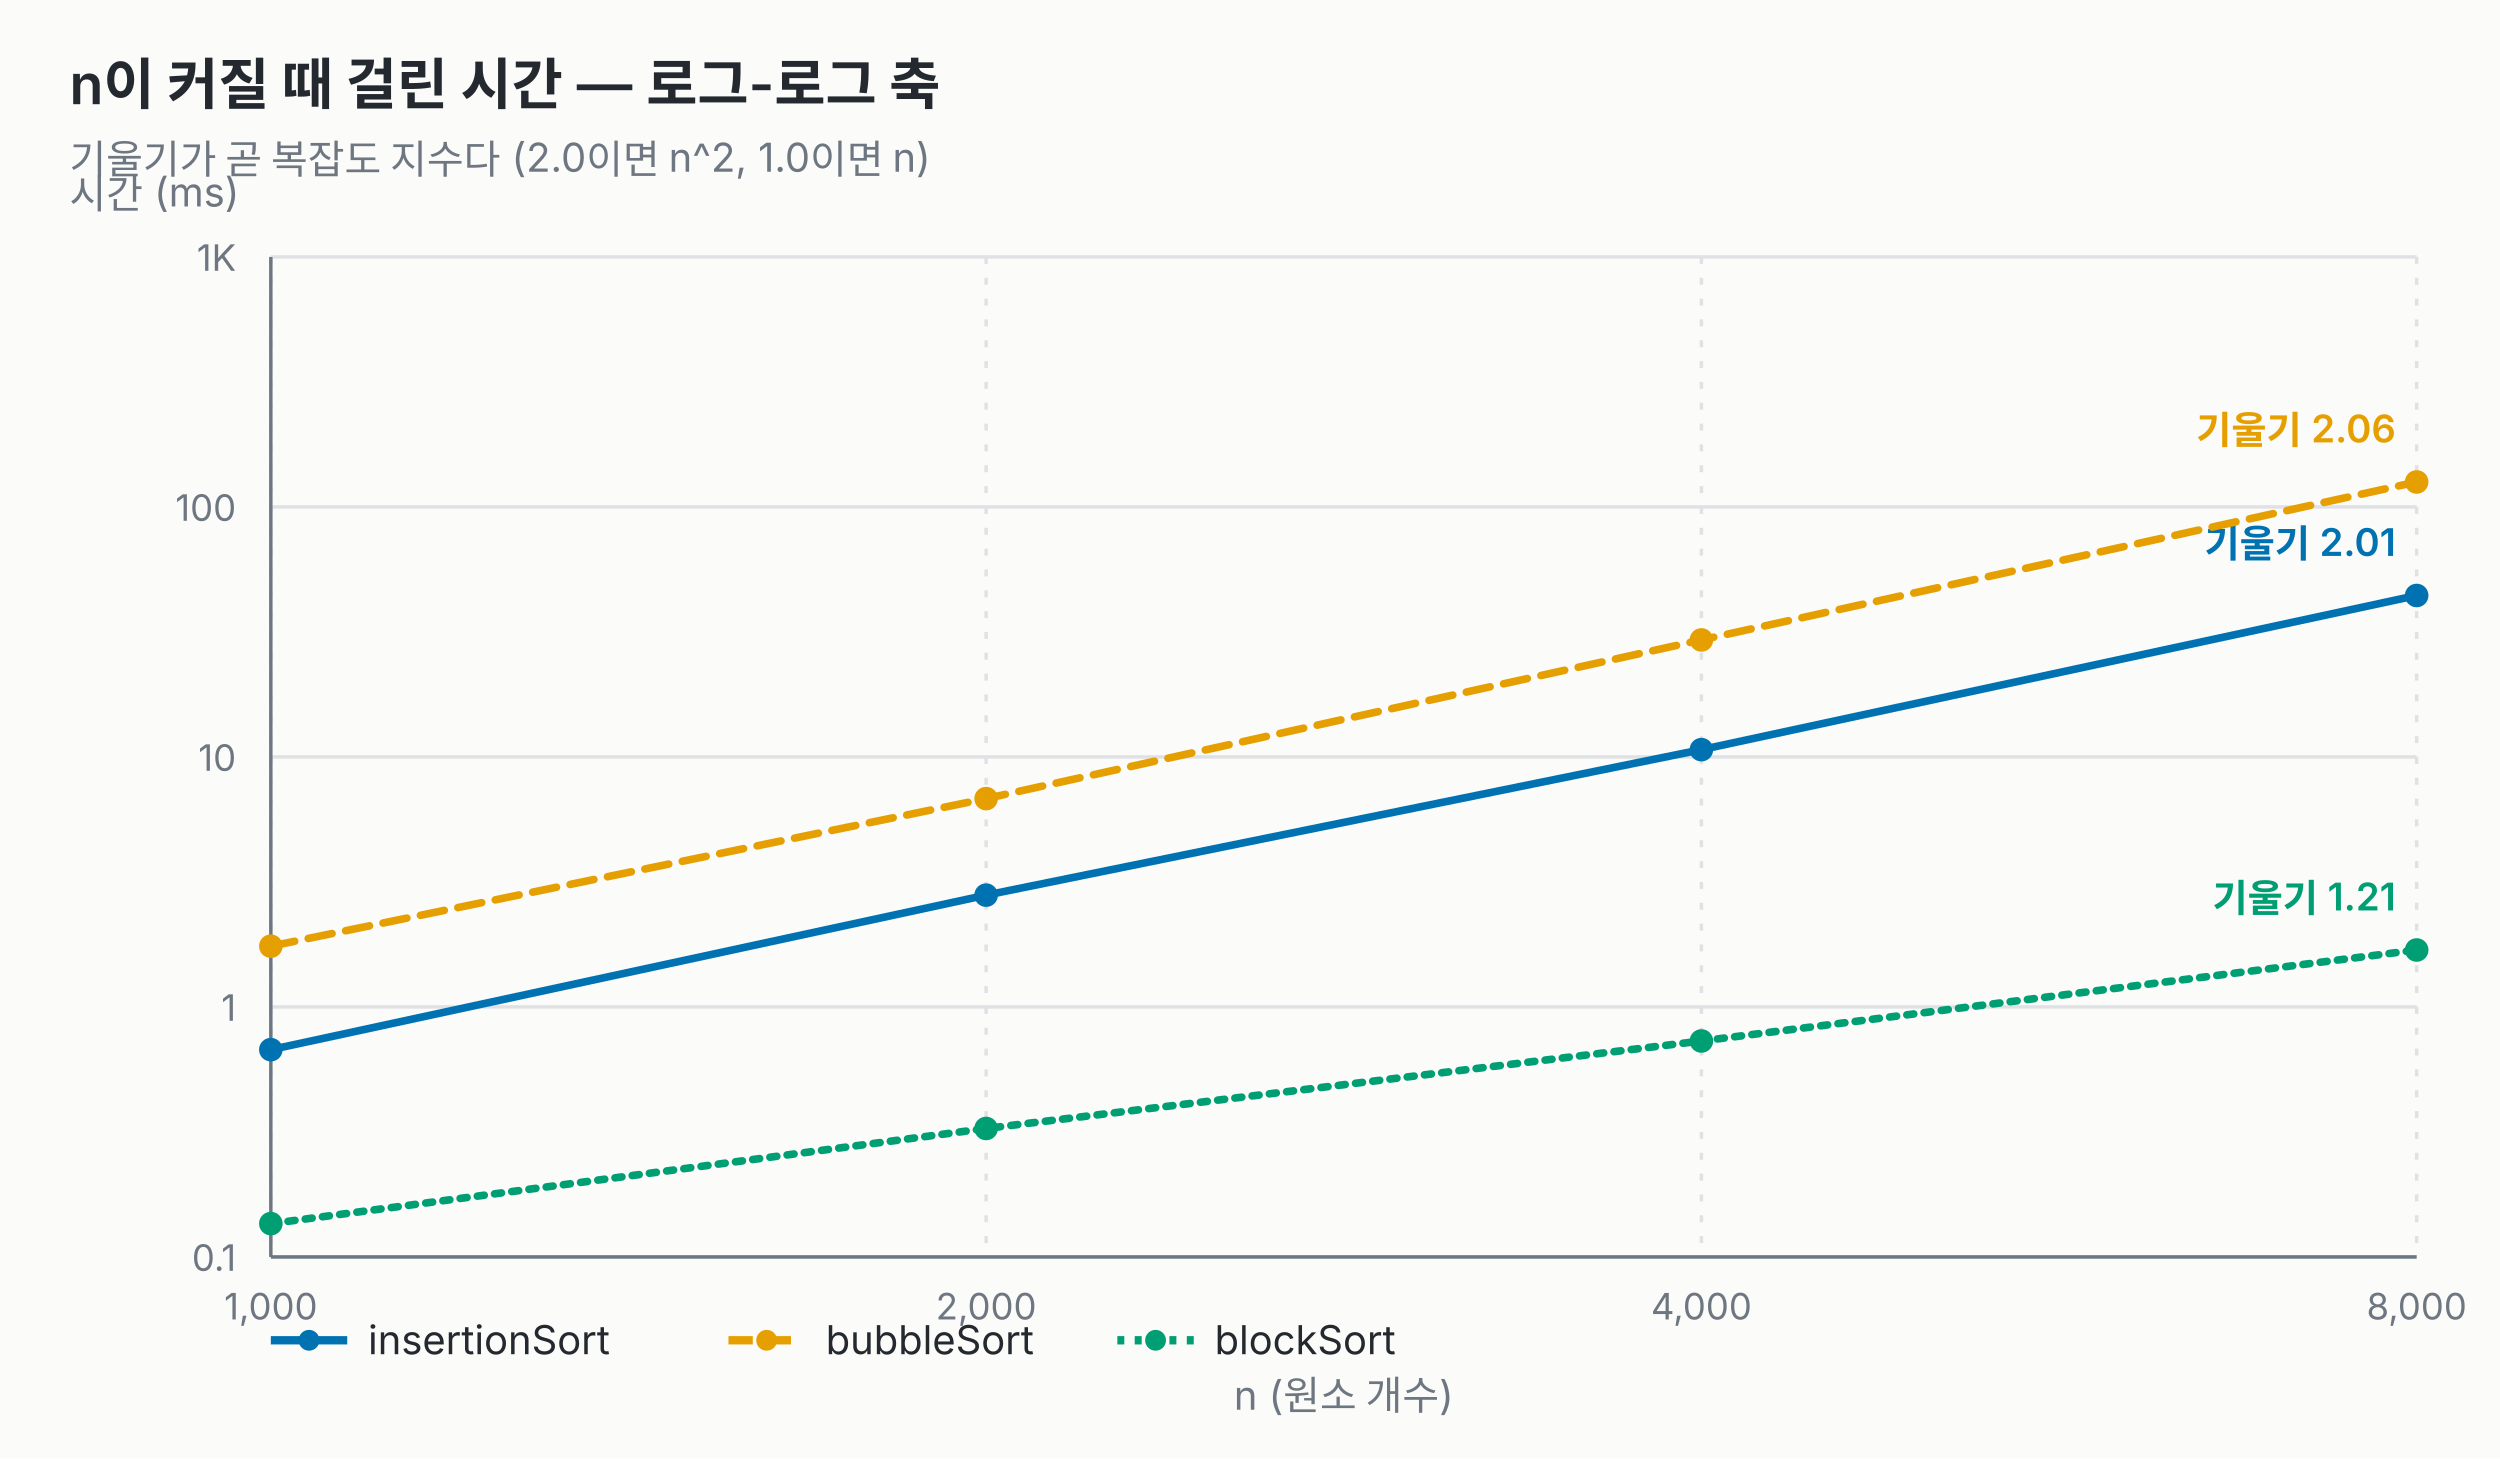
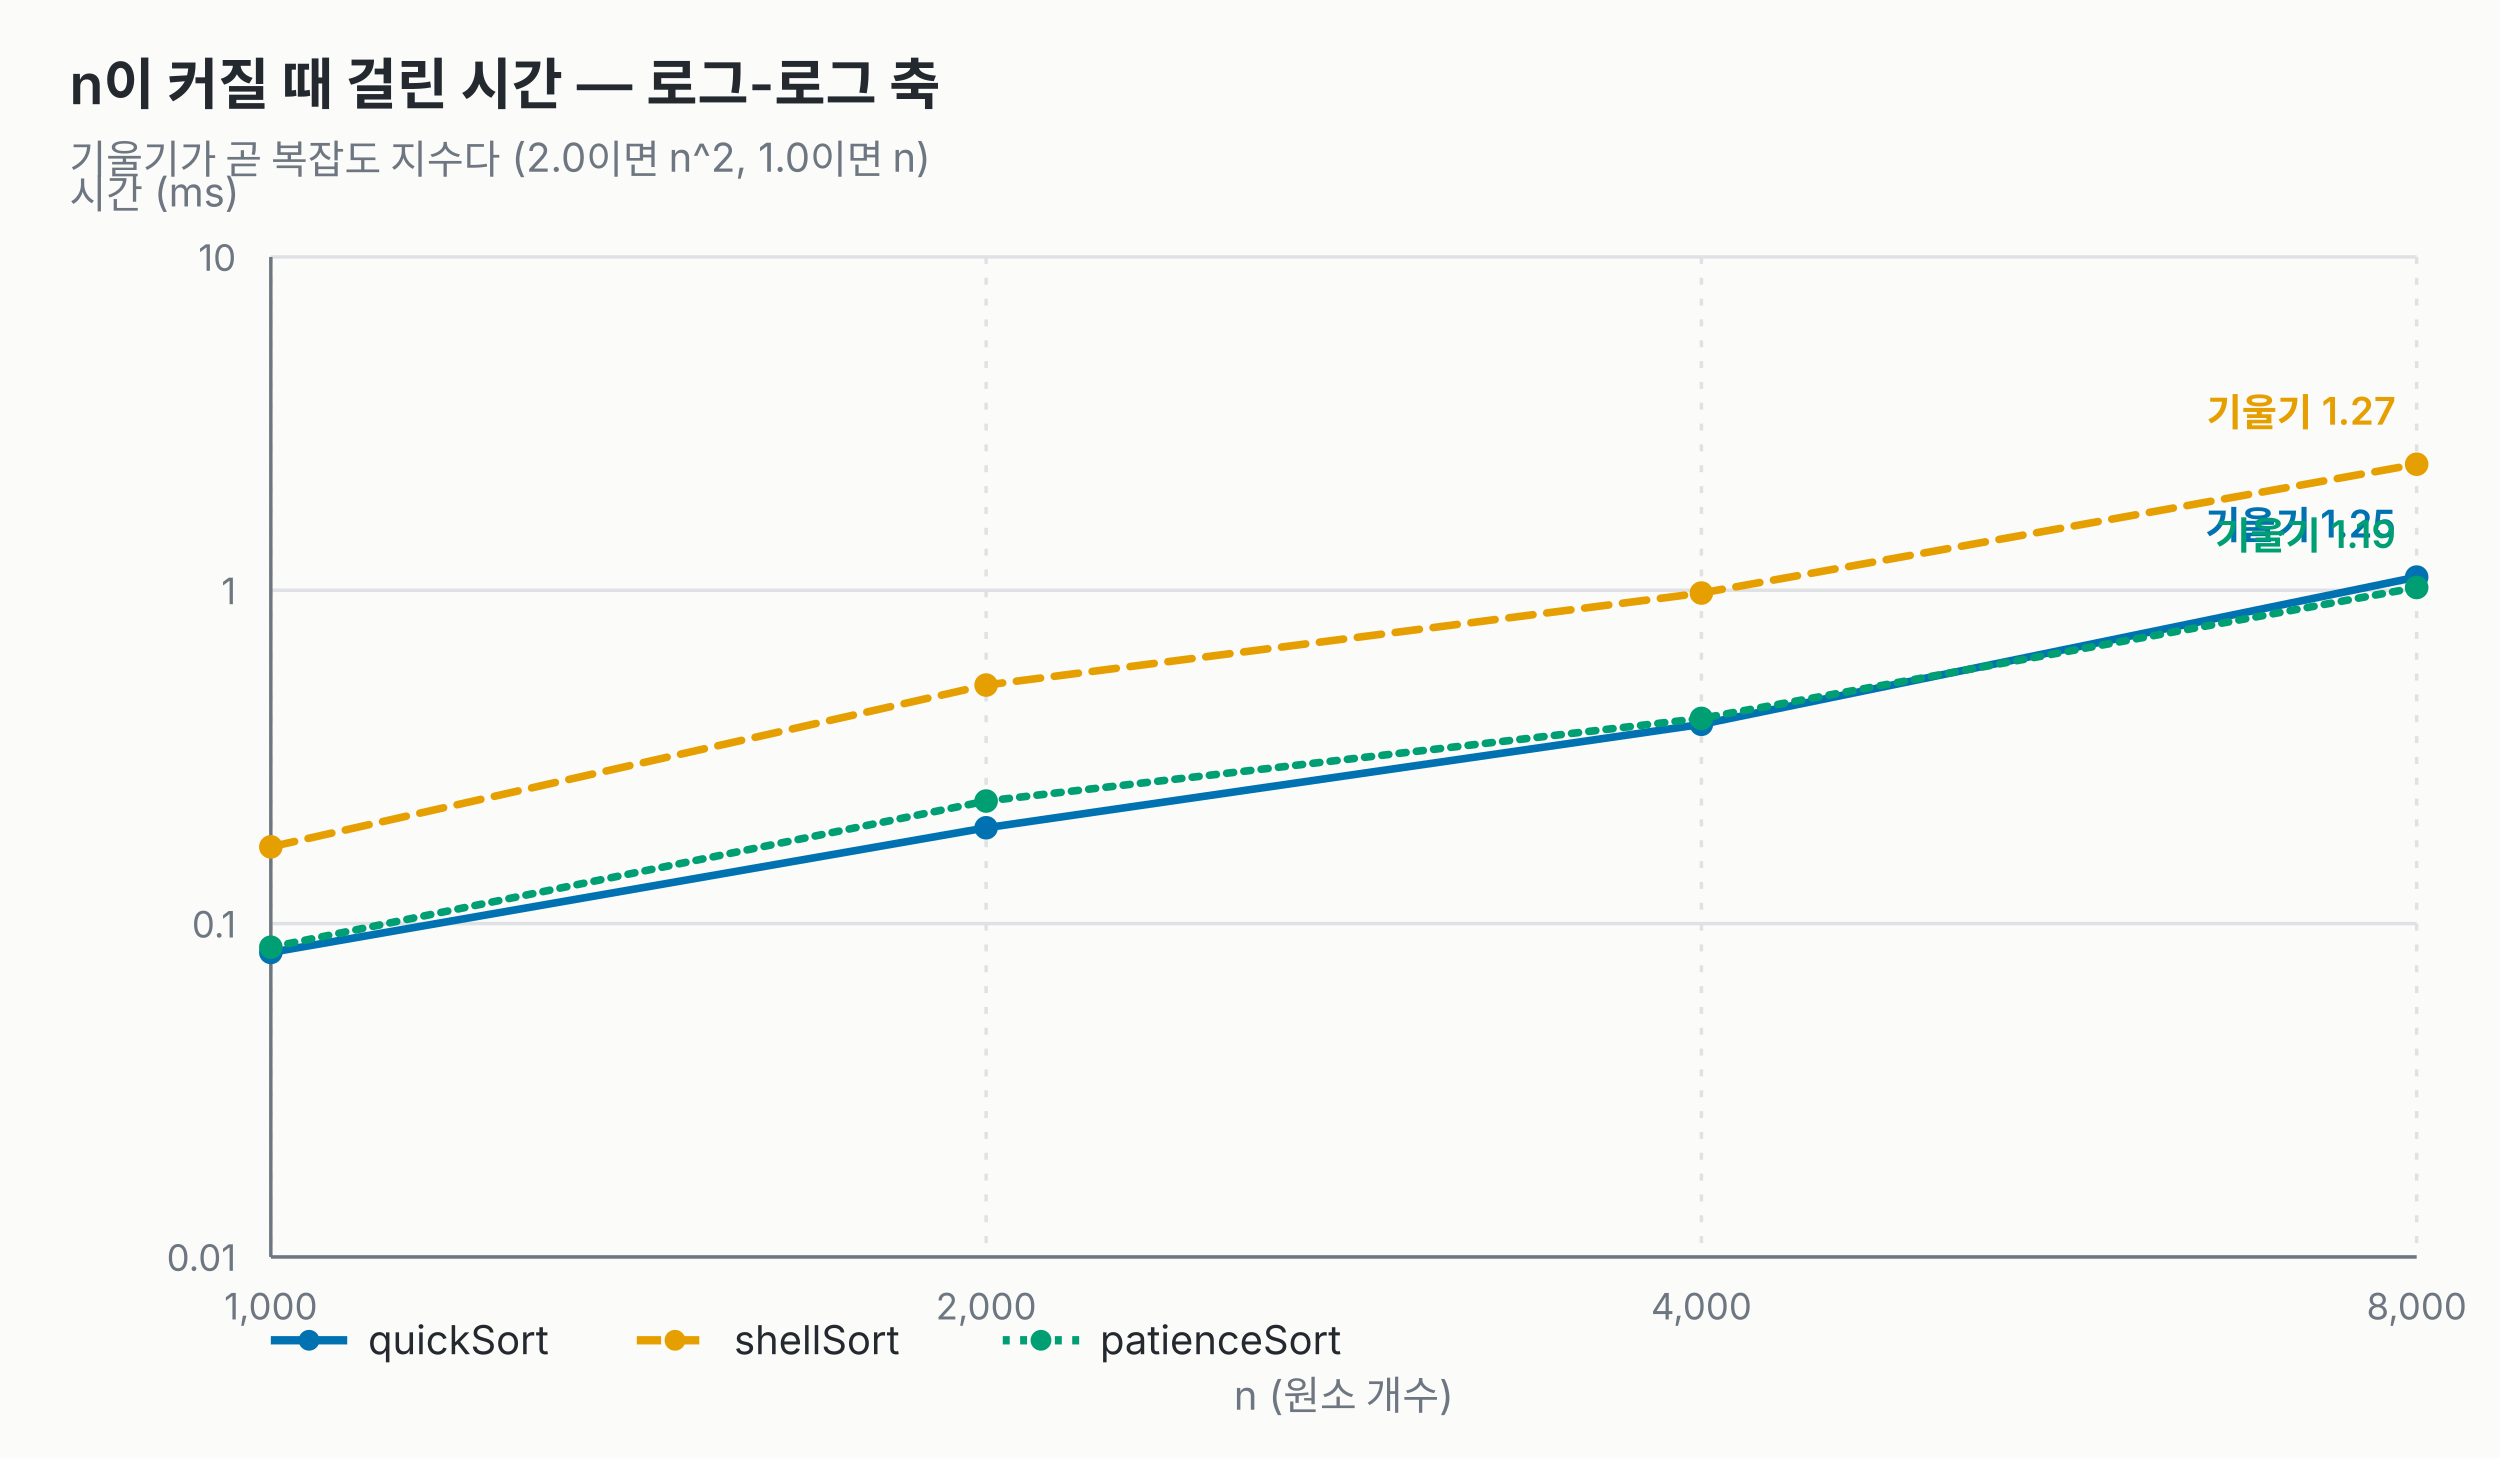
<svg xmlns="http://www.w3.org/2000/svg" width="720" height="420" viewBox="0 0 720 420" font-family="-apple-system, BlinkMacSystemFont, 'Segoe UI', 'Noto Sans KR', 'Apple SD Gothic Neo', 'Malgun Gothic', sans-serif">
  <rect width="720" height="420" fill="#fbfbf9" />
  <text x="20.0" y="30.0" font-size="16" fill="#24292f" text-anchor="start" font-weight="600">n이 커질 때 걸린 시간 — 로그-로그 축</text>
  <text x="20.0" y="50.0" font-size="11.5" fill="#6e7781" text-anchor="start" font-weight="400">기울기가 곧 복잡도 지수다 (2.0이면 n^2, 1.0이면 n)</text>
  <line x1="78.0" y1="362.0" x2="696.0" y2="362.0" stroke="#dfe1e4" stroke-width="1" stroke-dasharray="none" />
-   <text x="68.0" y="366.0" font-size="10.5" fill="#6e7781" text-anchor="end" font-weight="400">0.1</text>
-   <line x1="78.0" y1="290.0" x2="696.0" y2="290.0" stroke="#dfe1e4" stroke-width="1" stroke-dasharray="none" />
-   <text x="68.0" y="294.0" font-size="10.5" fill="#6e7781" text-anchor="end" font-weight="400">1</text>
-   <line x1="78.0" y1="218.0" x2="696.0" y2="218.0" stroke="#dfe1e4" stroke-width="1" stroke-dasharray="none" />
-   <text x="68.0" y="222.0" font-size="10.5" fill="#6e7781" text-anchor="end" font-weight="400">10</text>
-   <line x1="78.0" y1="146.0" x2="696.0" y2="146.0" stroke="#dfe1e4" stroke-width="1" stroke-dasharray="none" />
-   <text x="68.0" y="150.0" font-size="10.5" fill="#6e7781" text-anchor="end" font-weight="400">100</text>
+   <text x="68.0" y="366.0" font-size="10.5" fill="#6e7781" text-anchor="end" font-weight="400">0.01</text>
+   <line x1="78.0" y1="266.0" x2="696.0" y2="266.0" stroke="#dfe1e4" stroke-width="1" stroke-dasharray="none" />
+   <text x="68.0" y="270.0" font-size="10.5" fill="#6e7781" text-anchor="end" font-weight="400">0.1</text>
+   <line x1="78.0" y1="170.0" x2="696.0" y2="170.0" stroke="#dfe1e4" stroke-width="1" stroke-dasharray="none" />
+   <text x="68.0" y="174.0" font-size="10.5" fill="#6e7781" text-anchor="end" font-weight="400">1</text>
  <line x1="78.0" y1="74.0" x2="696.0" y2="74.0" stroke="#dfe1e4" stroke-width="1" stroke-dasharray="none" />
-   <text x="68.0" y="78.0" font-size="10.5" fill="#6e7781" text-anchor="end" font-weight="400">1K</text>
+   <text x="68.0" y="78.0" font-size="10.5" fill="#6e7781" text-anchor="end" font-weight="400">10</text>
  <line x1="78.0" y1="74.0" x2="78.0" y2="362.0" stroke="#dfe1e4" stroke-width="1" stroke-dasharray="2 4" />
  <text x="78.0" y="380.0" font-size="10.5" fill="#6e7781" text-anchor="middle" font-weight="400">1,000</text>
  <line x1="284.0" y1="74.0" x2="284.0" y2="362.0" stroke="#dfe1e4" stroke-width="1" stroke-dasharray="2 4" />
  <text x="284.0" y="380.0" font-size="10.5" fill="#6e7781" text-anchor="middle" font-weight="400">2,000</text>
  <line x1="490.0" y1="74.0" x2="490.0" y2="362.0" stroke="#dfe1e4" stroke-width="1" stroke-dasharray="2 4" />
  <text x="490.0" y="380.0" font-size="10.5" fill="#6e7781" text-anchor="middle" font-weight="400">4,000</text>
  <line x1="696.0" y1="74.0" x2="696.0" y2="362.0" stroke="#dfe1e4" stroke-width="1" stroke-dasharray="2 4" />
  <text x="696.0" y="380.0" font-size="10.5" fill="#6e7781" text-anchor="middle" font-weight="400">8,000</text>
  <line x1="78.0" y1="362.0" x2="696.0" y2="362.0" stroke="#6e7781" stroke-width="1" stroke-dasharray="none" />
  <line x1="78.0" y1="74.0" x2="78.0" y2="362.0" stroke="#6e7781" stroke-width="1" stroke-dasharray="none" />
  <text x="387.0" y="406.0" font-size="11.5" fill="#6e7781" text-anchor="middle" font-weight="400">n (원소 개수)</text>
  <text x="20.0" y="60.0" font-size="11.5" fill="#6e7781" text-anchor="start" font-weight="400">시간 (ms)</text>
-   <polyline points="78.0,302.3 284.0,257.8 490.0,215.9 696.0,171.5" fill="none" stroke="#0072B2" stroke-width="2.2" stroke-dasharray="none" stroke-linejoin="round" stroke-linecap="round" />
-   <circle cx="78.0" cy="302.3" r="3.4" fill="#0072B2" />
-   <circle cx="284.0" cy="257.8" r="3.4" fill="#0072B2" />
-   <circle cx="490.0" cy="215.9" r="3.4" fill="#0072B2" />
-   <circle cx="696.0" cy="171.5" r="3.4" fill="#0072B2" />
-   <text x="690.0" y="160.5" font-size="11" fill="#0072B2" text-anchor="end" font-weight="600">기울기 2.01</text>
-   <polyline points="78.0,272.5 284.0,230.0 490.0,184.3 696.0,138.8" fill="none" stroke="#E69F00" stroke-width="2.2" stroke-dasharray="7 4" stroke-linejoin="round" stroke-linecap="round" />
-   <circle cx="78.0" cy="272.5" r="3.4" fill="#E69F00" />
-   <circle cx="284.0" cy="230.0" r="3.4" fill="#E69F00" />
-   <circle cx="490.0" cy="184.3" r="3.4" fill="#E69F00" />
-   <circle cx="696.0" cy="138.8" r="3.4" fill="#E69F00" />
-   <text x="690.0" y="127.8" font-size="11" fill="#E69F00" text-anchor="end" font-weight="600">기울기 2.06</text>
-   <polyline points="78.0,352.4 284.0,325.0 490.0,299.8 696.0,273.6" fill="none" stroke="#009E73" stroke-width="2.2" stroke-dasharray="2 3" stroke-linejoin="round" stroke-linecap="round" />
-   <circle cx="78.0" cy="352.4" r="3.4" fill="#009E73" />
-   <circle cx="284.0" cy="325.0" r="3.4" fill="#009E73" />
-   <circle cx="490.0" cy="299.8" r="3.4" fill="#009E73" />
-   <circle cx="696.0" cy="273.6" r="3.4" fill="#009E73" />
-   <text x="690.0" y="262.6" font-size="11" fill="#009E73" text-anchor="end" font-weight="600">기울기 1.21</text>
+   <polyline points="78.0,274.3 284.0,238.4 490.0,208.6 696.0,166.2" fill="none" stroke="#0072B2" stroke-width="2.2" stroke-dasharray="none" stroke-linejoin="round" stroke-linecap="round" />
+   <circle cx="78.0" cy="274.3" r="3.4" fill="#0072B2" />
+   <circle cx="284.0" cy="238.4" r="3.4" fill="#0072B2" />
+   <circle cx="490.0" cy="208.6" r="3.4" fill="#0072B2" />
+   <circle cx="696.0" cy="166.2" r="3.4" fill="#0072B2" />
+   <text x="690.0" y="155.2" font-size="11" fill="#0072B2" text-anchor="end" font-weight="600">기울기 1.25</text>
+   <polyline points="78.0,243.9 284.0,197.3 490.0,170.8 696.0,133.7" fill="none" stroke="#E69F00" stroke-width="2.2" stroke-dasharray="7 4" stroke-linejoin="round" stroke-linecap="round" />
+   <circle cx="78.0" cy="243.9" r="3.4" fill="#E69F00" />
+   <circle cx="284.0" cy="197.3" r="3.4" fill="#E69F00" />
+   <circle cx="490.0" cy="170.8" r="3.4" fill="#E69F00" />
+   <circle cx="696.0" cy="133.7" r="3.4" fill="#E69F00" />
+   <text x="690.0" y="122.7" font-size="11" fill="#E69F00" text-anchor="end" font-weight="600">기울기 1.27</text>
+   <polyline points="78.0,272.8 284.0,230.7 490.0,206.9 696.0,169.2" fill="none" stroke="#009E73" stroke-width="2.2" stroke-dasharray="2 3" stroke-linejoin="round" stroke-linecap="round" />
+   <circle cx="78.0" cy="272.8" r="3.4" fill="#009E73" />
+   <circle cx="284.0" cy="230.7" r="3.4" fill="#009E73" />
+   <circle cx="490.0" cy="206.9" r="3.4" fill="#009E73" />
+   <circle cx="696.0" cy="169.2" r="3.4" fill="#009E73" />
+   <text x="690.0" y="158.2" font-size="11" fill="#009E73" text-anchor="end" font-weight="600">기울기 1.19</text>
  <line x1="78.0" y1="386.0" x2="100.0" y2="386.0" stroke="#0072B2" stroke-width="2.4" stroke-dasharray="none" />
  <circle cx="89.0" cy="386.0" r="3" fill="#0072B2" />
-   <text x="106.0" y="390.0" font-size="11.5" fill="#24292f" text-anchor="start" font-weight="400">insertionSort</text>
-   <line x1="209.8" y1="386.0" x2="231.8" y2="386.0" stroke="#E69F00" stroke-width="2.4" stroke-dasharray="7 4" />
-   <circle cx="220.8" cy="386.0" r="3" fill="#E69F00" />
-   <text x="237.8" y="390.0" font-size="11.5" fill="#24292f" text-anchor="start" font-weight="400">bubbleSort</text>
-   <line x1="321.8" y1="386.0" x2="343.8" y2="386.0" stroke="#009E73" stroke-width="2.4" stroke-dasharray="2 3" />
-   <circle cx="332.8" cy="386.0" r="3" fill="#009E73" />
-   <text x="349.8" y="390.0" font-size="11.5" fill="#24292f" text-anchor="start" font-weight="400">blockSort</text>
+   <text x="106.0" y="390.0" font-size="11.5" fill="#24292f" text-anchor="start" font-weight="400">quickSort</text>
+   <line x1="183.4" y1="386.0" x2="205.4" y2="386.0" stroke="#E69F00" stroke-width="2.4" stroke-dasharray="7 4" />
+   <circle cx="194.4" cy="386.0" r="3" fill="#E69F00" />
+   <text x="211.4" y="390.0" font-size="11.5" fill="#24292f" text-anchor="start" font-weight="400">shellSort</text>
+   <line x1="288.8" y1="386.0" x2="310.8" y2="386.0" stroke="#009E73" stroke-width="2.4" stroke-dasharray="2 3" />
+   <circle cx="299.8" cy="386.0" r="3" fill="#009E73" />
+   <text x="316.8" y="390.0" font-size="11.5" fill="#24292f" text-anchor="start" font-weight="400">patienceSort</text>
</svg>
